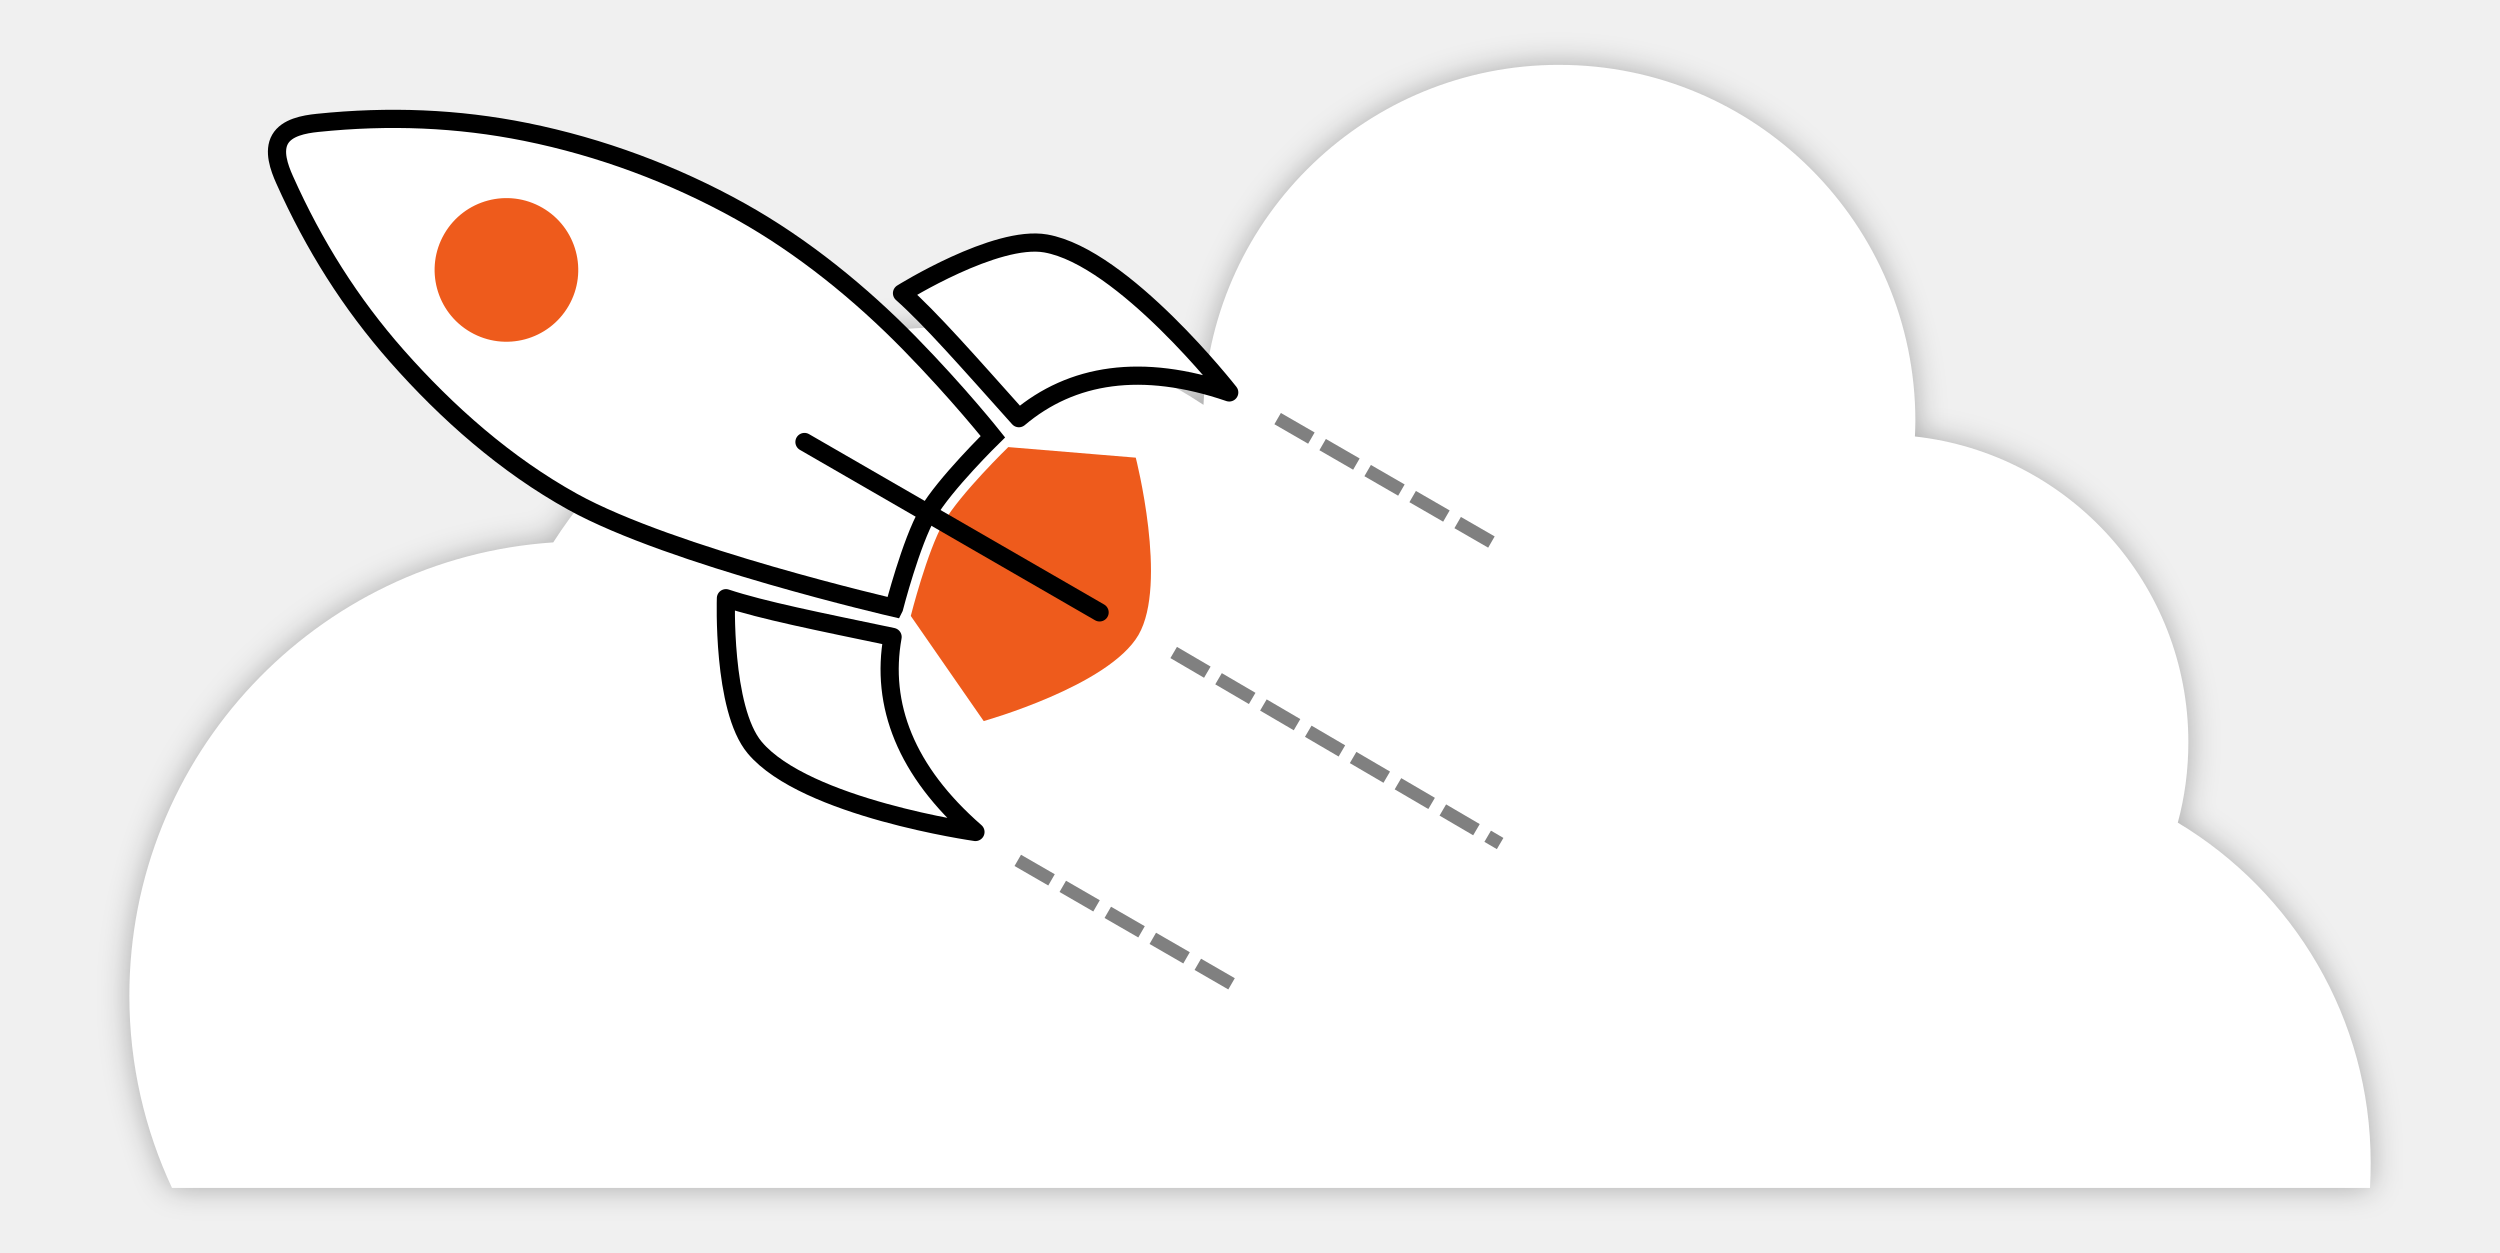
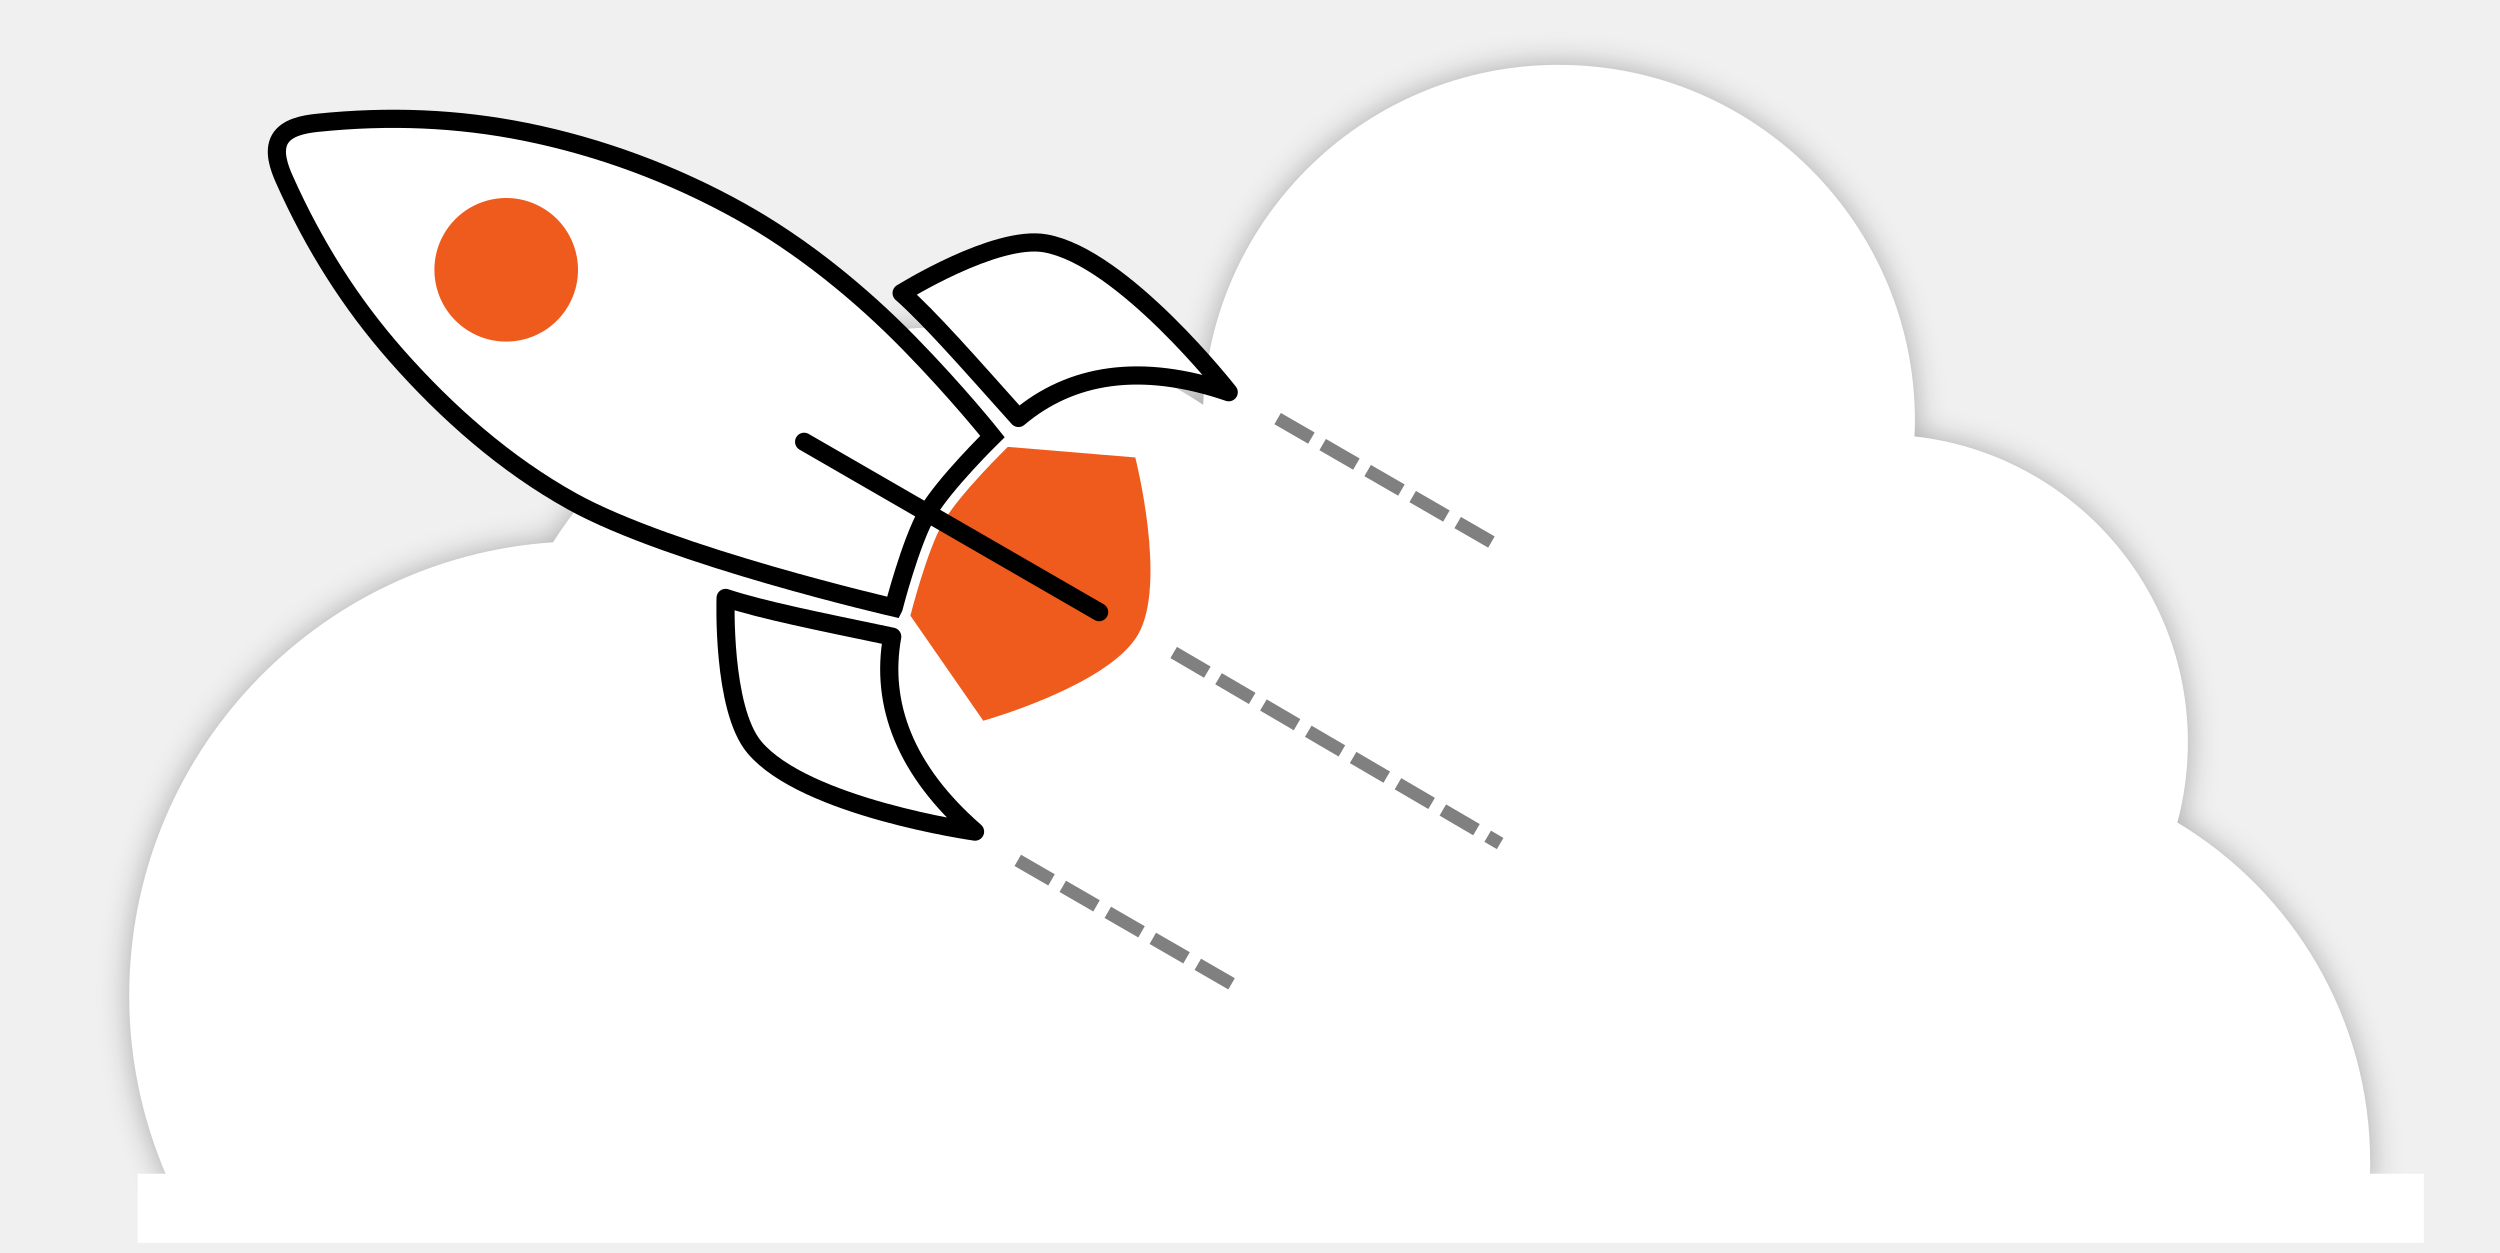
<svg xmlns="http://www.w3.org/2000/svg" width="192.407" height="96.416">
  <defs>
    <filter color-interpolation-filters="sRGB" id="a">
-       <feFlood flood-opacity=".3" flood-color="#000" result="flood" />
+       <feFlood result="flood" flood-color="#000" flood-opacity=".3" />
      <feComposite in2="SourceGraphic" operator="in" in="flood" result="composite1" />
-       <feGaussianBlur stdDeviation="2" result="blur" />
+       <feGaussianBlur result="blur" stdDeviation="2" />
      <feOffset result="offset" />
      <feComposite in2="offset" in="SourceGraphic" result="composite2" />
    </filter>
  </defs>
-   <path d="M281.468 7.26c-25.518 0-46.32 20.102-47.438 45.344-9.844-6.547-21.635-10.344-34.344-10.344-22.006 0-41.333 11.43-52.375 28.687-31.566 2.102-56.53 28.37-56.53 60.47 0 9.156 2.054 17.843 5.688 25.624h293.125c.07-1.11.094-2.247.094-3.374 0-19.263-10.323-36.106-25.72-45.345.924-3.42 1.407-7.005 1.407-10.717 0-21.134-15.942-38.503-36.468-40.782.03-.685.062-1.367.062-2.06 0-26.235-21.266-47.5-47.5-47.5z" transform="matrix(.5771 0 0 .5771 -42.435 .8)" fill="#fff" filter="url(#a)" />
-   <g transform="scale(.7003) rotate(-60 -244.813 270.01)">
-     <path d="M102.853 467.55s7.08-2.01 10.714-2.01c3.633 0 10.714 2.01 10.714 2.01l6 12.715s-10.22 10-16.712 10c-6.493 0-16.714-10-16.714-10z" fill="#ee5b1c" />
+   <path d="M389.595 157.04c.07-1.11.094-2.245.094-3.372 0-19.263-10.325-36.106-25.72-45.345.922-3.42 1.405-7.005 1.405-10.717 0-21.134-15.942-38.503-36.468-40.782.03-.685.062-1.367.062-2.06 0-26.235-21.268-47.5-47.5-47.5l-.003-.004c-25.518 0-46.32 20.102-47.438 45.344-9.845-6.547-21.636-10.344-34.345-10.344-22.006 0-41.333 11.43-52.375 28.687-31.564 2.102-56.53 28.37-56.53 60.47 0 9.156 2.056 17.843 5.69 25.624" transform="matrix(.577 0 0 .577 -42.435 .8)" fill="#fff" filter="url(#a)" />
+   <g transform="rotate(-60 -171.37 189.007) scale(.7)">
+     <path d="M102.853 467.55s7.08-2.01 10.714-2.01c3.633 0 10.714 2.01 10.714 2.01l6 12.715s-10.22 10-16.71 10c-6.492 0-16.713-10-16.713-10z" fill="#ee5b1c" />
    <path d="M102.71 465.516s-7.347-24.012-7.57-36.404c-.152-8.383 1.557-16.848 4.23-24.794 2.437-7.243 5.947-13.92 10.59-20.333.875-1.21 2.114-2.658 3.608-2.658 1.494 0 2.732 1.448 3.608 2.658 4.642 6.412 8.152 13.09 10.59 20.333 2.672 7.946 4.104 16.41 4.23 24.794.117 7.863-1.207 15.987-3.272 23.366-2.064 7.38-4.3 13.038-4.3 13.038s-7.177-2-10.856-2c-3.68 0-10.857 2-10.857 2z" fill="#fff" stroke="#000" stroke-width="2" />
    <circle cx="113.567" cy="410.052" r="7.893" fill="#ee5b1c" />
-     <path d="M133.086 448.983s10.728 5.708 12.635 10.943c2.965 8.135-4.096 25.65-4.096 25.65-1.96-9.982-6.877-16.033-14.008-18.604 2.604-7.925 4.617-13.857 5.47-17.99zm-38.703 0s-10.728 5.708-12.635 10.943c-2.964 8.135 4.098 25.65 4.098 25.65 1.96-9.982 6.877-16.033 14.008-18.604-2.604-7.925-4.617-13.857-5.47-17.99z" fill="#fff" stroke="#000" stroke-width="2" stroke-linecap="round" stroke-linejoin="round" />
+     <path d="M133.086 448.983s10.728 5.708 12.635 10.943c2.968 8.135-4.093 25.65-4.093 25.65-1.96-9.982-6.877-16.033-14.008-18.604 2.603-7.925 4.616-13.857 5.47-17.99zm-38.703 0s-10.728 5.708-12.635 10.943c-2.964 8.135 4.098 25.65 4.098 25.65 1.96-9.982 6.877-16.033 14.008-18.604-2.604-7.925-4.617-13.857-5.47-17.99z" fill="#fff" stroke="#000" stroke-width="2" stroke-linecap="round" stroke-linejoin="round" />
    <path d="M113.567 447.873v37.452" fill="none" stroke="#000" stroke-width="2" stroke-linecap="round" />
  </g>
  <path d="M98.33 32.217l16.806 9.704" fill="none" stroke="gray" stroke-dasharray="3, 1" />
  <path d="M90.33 50.217l25.124 14.704" fill="none" stroke="gray" stroke-dasharray="3, 1" />
  <path d="M78.33 66.217l16.806 9.704" fill="none" stroke="gray" stroke-dasharray="3, 1" />
+   <path d="M10.597 90.332H186.54v5.317H10.596z" fill="#fff" />
</svg>
